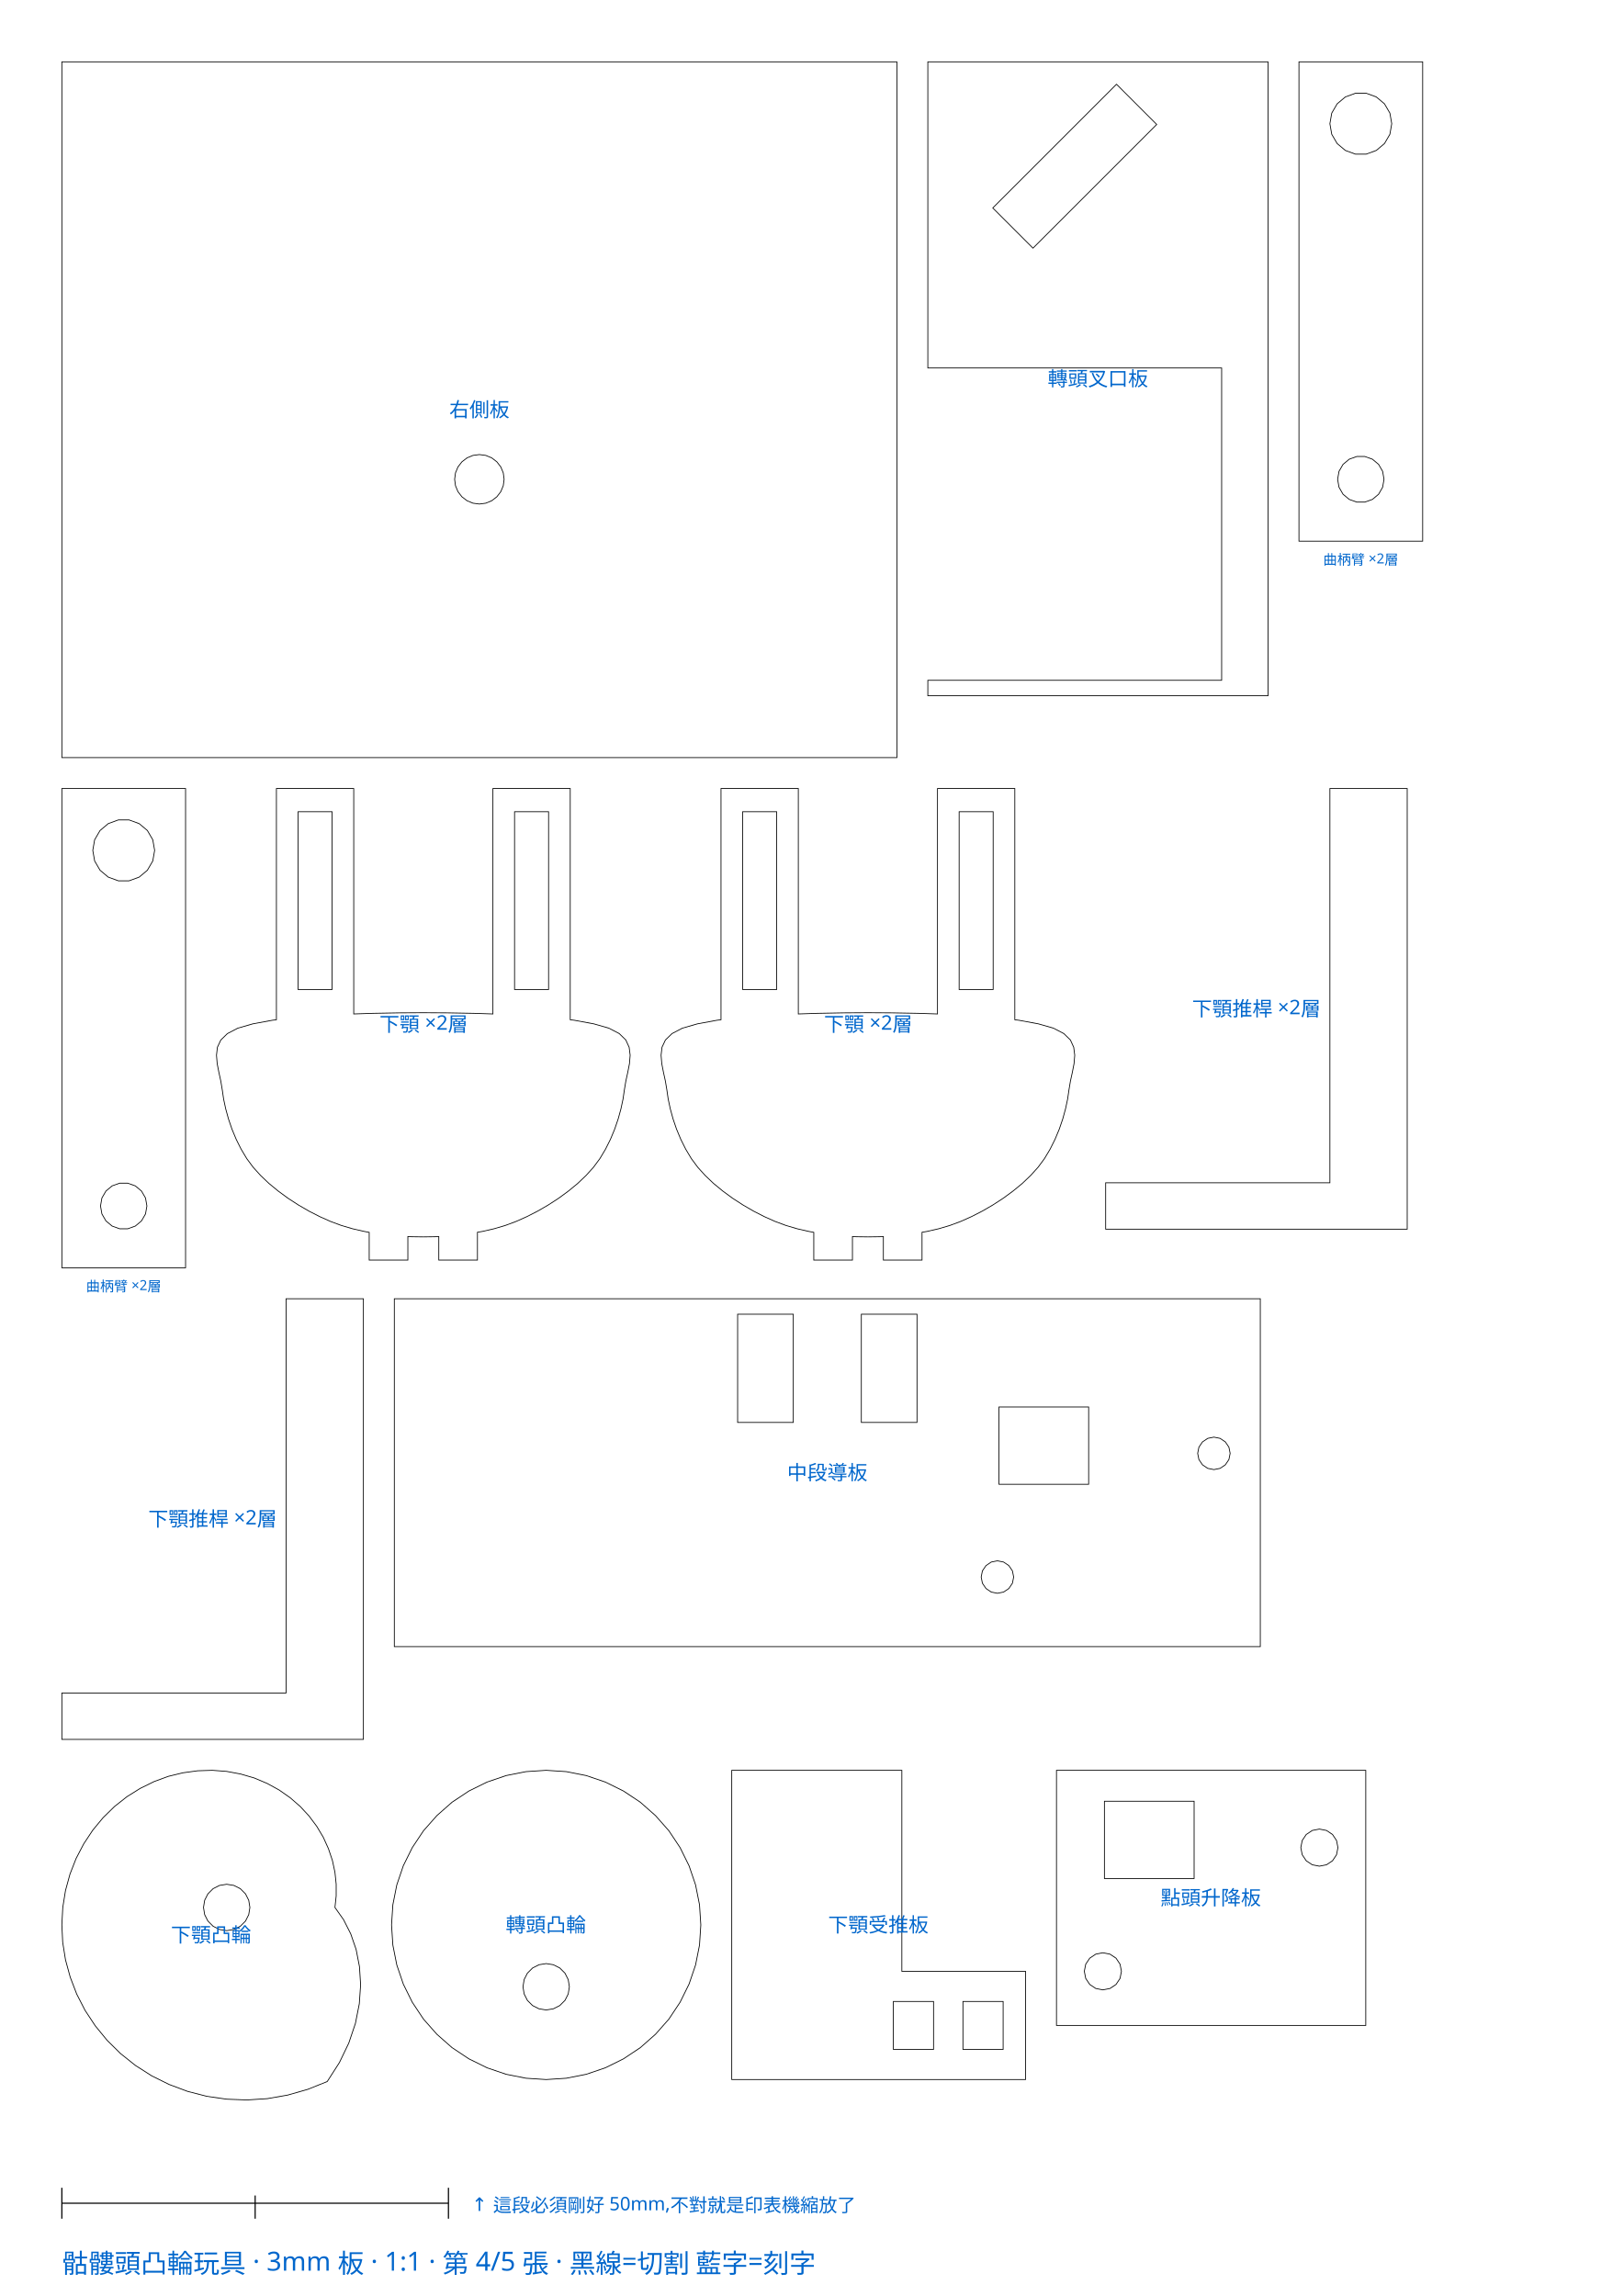
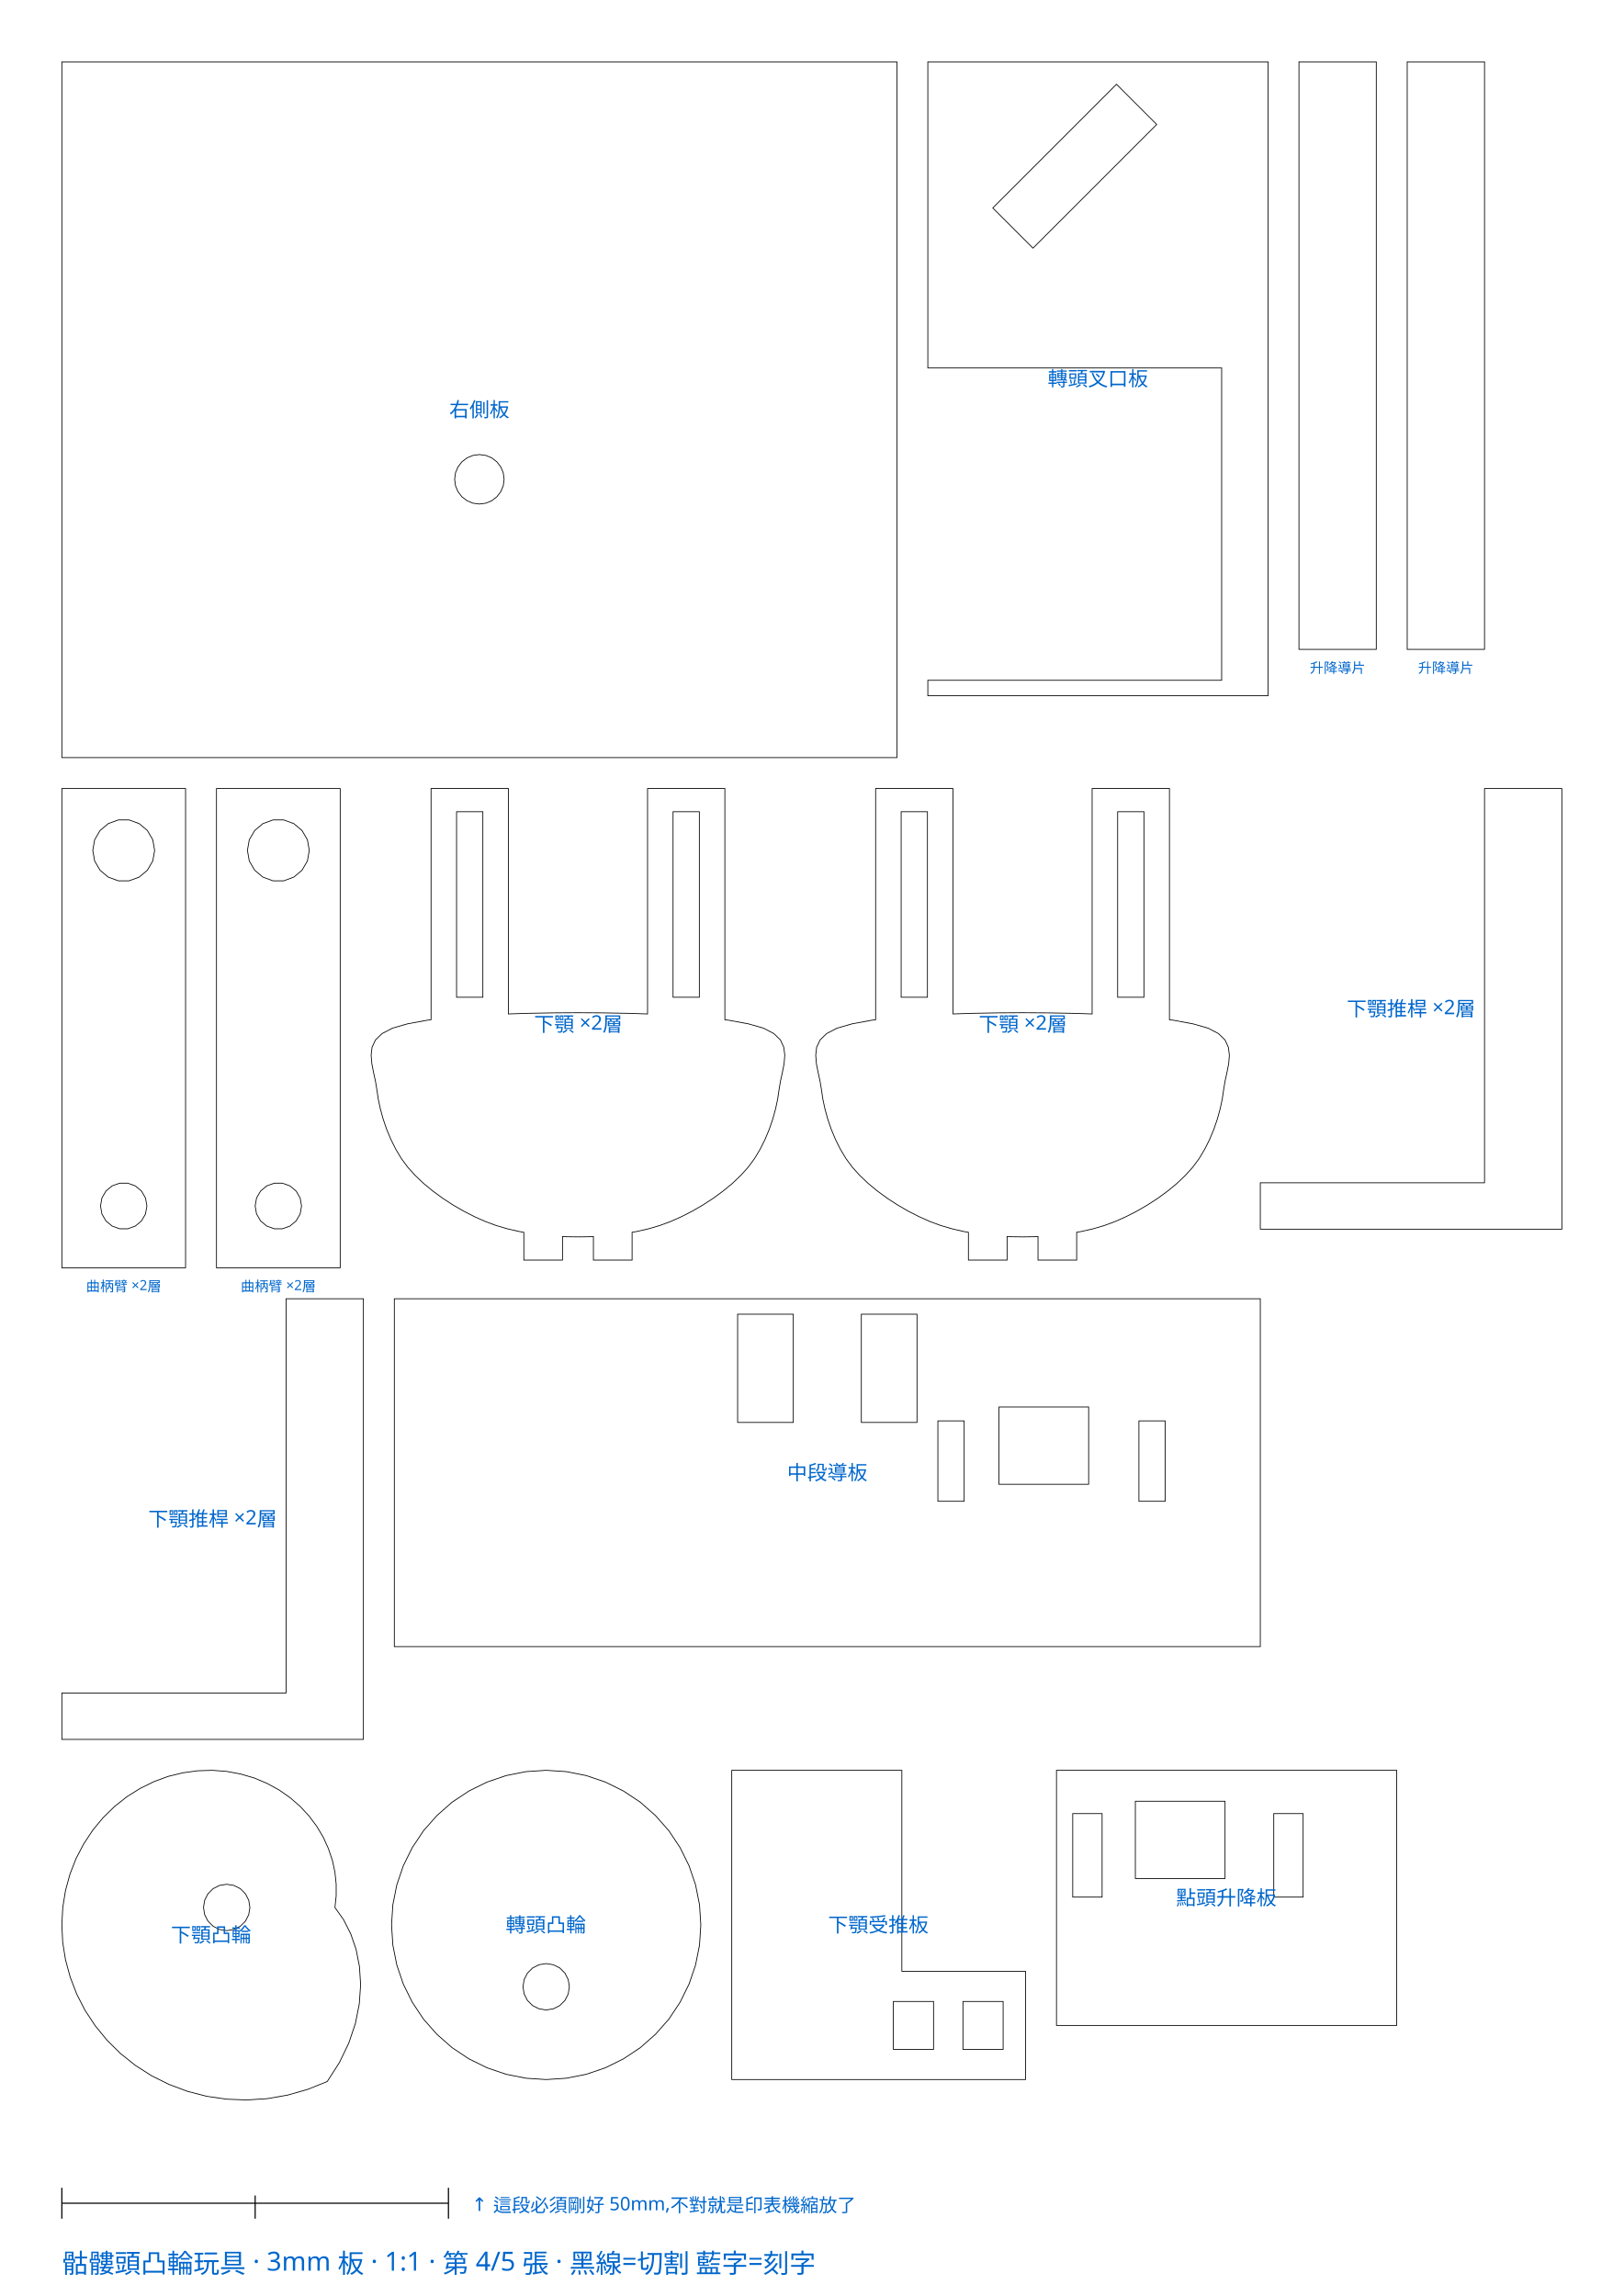
<svg xmlns="http://www.w3.org/2000/svg" width="210mm" height="297mm" viewBox="0 0 210 297">
  <style>
    polygon{fill:none;stroke:#000;stroke-width:.1}
    .lb{fill:#06c;font:2.6px "Noto Sans TC",sans-serif;text-anchor:middle;dominant-baseline:middle}
    .hd{fill:#06c;font:3.4px sans-serif}
  </style>
  <g stroke="#000" stroke-width=".15" fill="none">
    <path d="M8,285 h50 M8,283 v4 M33,284 v3 M58,283 v4" />
  </g>
  <text class="hd" style="font-size:2.4px" x="61" y="286">↑ 這段必須剛好 50mm,不對就是印表機縮放了</text>
  <text class="hd" x="8" y="294">骷髏頭凸輪玩具 · 3mm 板 · 1:1 · 第 4/5 張 · 黑線=切割 藍字=刻字</text>
  <g>
    <polygon points="8.00,98.00 116.00,98.00 116.00,8.00 8.00,8.00" />
    <polygon points="65.09,62.83 64.77,63.60 64.26,64.26 63.60,64.77 62.83,65.09 62.00,65.20 61.17,65.09 60.40,64.77 59.74,64.26 59.23,63.60 58.91,62.83 58.80,62.00 58.91,61.17 59.23,60.40 59.74,59.74 60.40,59.23 61.17,58.91 62.00,58.80 62.83,58.91 63.60,59.23 64.26,59.74 64.77,60.40 65.09,61.17 65.20,62.00" />
    <text class="lb" style="font-size:2.6px" x="62.0" y="53.0">右側板</text>
  </g>
  <g>
    <polygon points="120.00,90.00 164.00,90.00 164.00,8.00 120.00,8.00 120.00,47.60 158.00,47.60 158.00,88.00 120.00,88.00" />
    <polygon points="133.60,32.10 149.60,16.10 144.40,10.90 128.40,26.90" />
    <text class="lb" style="font-size:2.6px" x="142.0" y="49.0">轉頭叉口板</text>
  </g>
  <g>
-     <polygon points="168.00,70.00 184.00,70.00 184.00,8.00 168.00,8.00" />
-     <polygon points="178.82,63.03 178.30,63.93 177.50,64.60 176.52,64.95 175.48,64.95 174.50,64.60 173.70,63.93 173.18,63.03 173.00,62.00 173.18,60.97 173.70,60.07 174.50,59.40 175.48,59.05 176.52,59.05 177.50,59.40 178.30,60.07 178.82,60.97 179.00,62.00" />
-     <polygon points="179.76,17.37 179.06,18.57 178.00,19.46 176.69,19.94 175.31,19.94 174.00,19.46 172.94,18.57 172.24,17.37 172.00,16.00 172.24,14.63 172.94,13.43 174.00,12.54 175.31,12.06 176.69,12.06 178.00,12.54 179.06,13.43 179.76,14.63 180.00,16.00" />
-     <text class="lb" style="font-size:1.8px" x="176.0" y="72.4">曲柄臂 ×2層</text>
+     <polygon points="168.00,84.00 178.00,84.00 178.00,8.00 168.00,8.00" />
+     <text class="lb" style="font-size:1.8px" x="173.0" y="86.4">升降導片</text>
+   </g>
+   <g>
+     <polygon points="182.00,84.00 192.00,84.00 192.00,8.00 182.00,8.00" />
+     <text class="lb" style="font-size:1.8px" x="187.0" y="86.4">升降導片</text>
  </g>
  <g>
    <polygon points="8.00,164.00 24.00,164.00 24.00,102.00 8.00,102.00" />
    <polygon points="18.82,157.03 18.30,157.93 17.50,158.60 16.52,158.95 15.48,158.95 14.50,158.60 13.70,157.93 13.18,157.03 13.00,156.00 13.18,154.97 13.70,154.07 14.50,153.40 15.48,153.05 16.52,153.05 17.50,153.40 18.30,154.07 18.82,154.97 19.00,156.00" />
    <polygon points="19.76,111.37 19.06,112.57 18.00,113.46 16.69,113.94 15.31,113.94 14.00,113.46 12.94,112.57 12.24,111.37 12.00,110.00 12.24,108.63 12.94,107.43 14.00,106.54 15.31,106.06 16.69,106.06 18.00,106.54 19.06,107.43 19.76,108.63 20.00,110.00" />
    <text class="lb" style="font-size:1.8px" x="16.0" y="166.4">曲柄臂 ×2層</text>
  </g>
  <g>
-     <polygon points="63.75,131.16 63.75,102.00 73.75,102.00 73.75,131.91 74.30,131.98 76.80,132.44 78.75,133.00 80.09,133.70 80.94,134.53 81.37,135.47 81.50,136.50 81.41,137.59 81.19,138.72 80.94,139.86 80.75,141.00 80.58,142.17 80.31,143.43 79.95,144.74 79.50,146.06 78.95,147.38 78.31,148.66 77.58,149.88 76.75,151.00 75.80,152.05 74.72,153.08 73.53,154.06 72.25,155.00 70.91,155.87 69.53,156.67 68.14,157.38 66.75,158.00 65.35,158.52 63.89,158.95 62.40,159.29 61.75,159.40 61.75,163.00 56.75,163.00 56.75,159.95 56.26,159.98 54.75,160.00 53.24,159.98 52.75,159.95 52.75,163.00 47.75,163.00 47.75,159.41 47.10,159.29 45.61,158.95 44.15,158.52 42.75,158.00 41.36,157.38 39.97,156.67 38.59,155.87 37.25,155.00 35.97,154.06 34.78,153.08 33.70,152.05 32.75,151.00 31.92,149.88 31.19,148.66 30.55,147.38 30.00,146.06 29.55,144.74 29.19,143.43 28.92,142.17 28.75,141.00 28.56,139.86 28.31,138.72 28.09,137.59 28.00,136.50 28.12,135.47 28.56,134.53 29.41,133.70 30.75,133.00 30.75,133.00 32.70,132.44 35.20,131.98 35.75,131.91 35.75,102.00 45.75,102.00 45.75,131.16 48.23,131.08 51.60,131.02 54.75,131.00 57.90,131.02 61.27,131.08" />
-     <polygon points="38.55,105.00 42.95,105.00 42.95,128.00 38.55,128.00" />
-     <polygon points="66.55,105.00 70.95,105.00 70.95,128.00 66.55,128.00" />
-     <text class="lb" style="font-size:2.6px" x="54.8" y="132.5">下顎 ×2層</text>
+     <polygon points="28.00,164.00 44.00,164.00 44.00,102.00 28.00,102.00" />
+     <polygon points="38.82,157.03 38.30,157.93 37.50,158.60 36.52,158.95 35.48,158.95 34.50,158.60 33.70,157.93 33.18,157.03 33.00,156.00 33.18,154.97 33.70,154.07 34.50,153.40 35.48,153.05 36.52,153.05 37.50,153.40 38.30,154.07 38.82,154.97 39.00,156.00" />
+     <polygon points="39.76,111.37 39.06,112.57 38.00,113.46 36.69,113.94 35.31,113.94 34.00,113.46 32.94,112.57 32.24,111.37 32.00,110.00 32.24,108.63 32.94,107.43 34.00,106.54 35.31,106.06 36.69,106.06 38.00,106.54 39.06,107.43 39.76,108.63 40.00,110.00" />
+     <text class="lb" style="font-size:1.8px" x="36.0" y="166.4">曲柄臂 ×2層</text>
  </g>
  <g>
-     <polygon points="121.25,131.16 121.25,102.00 131.25,102.00 131.25,131.91 131.80,131.98 134.30,132.44 136.25,133.00 137.59,133.70 138.44,134.53 138.87,135.47 139.00,136.50 138.91,137.59 138.69,138.72 138.44,139.86 138.25,141.00 138.08,142.17 137.81,143.43 137.45,144.74 137.00,146.06 136.45,147.38 135.81,148.66 135.08,149.88 134.25,151.00 133.30,152.05 132.22,153.08 131.03,154.06 129.75,155.00 128.41,155.87 127.03,156.67 125.64,157.38 124.25,158.00 122.85,158.52 121.39,158.95 119.90,159.29 119.25,159.40 119.25,163.00 114.25,163.00 114.25,159.95 113.76,159.98 112.25,160.00 110.74,159.98 110.25,159.95 110.25,163.00 105.25,163.00 105.25,159.41 104.60,159.29 103.11,158.95 101.65,158.52 100.25,158.00 98.86,157.38 97.47,156.67 96.09,155.87 94.75,155.00 93.47,154.06 92.28,153.08 91.20,152.05 90.25,151.00 89.42,149.88 88.69,148.66 88.05,147.38 87.50,146.06 87.05,144.74 86.69,143.43 86.42,142.17 86.25,141.00 86.06,139.86 85.81,138.72 85.59,137.59 85.50,136.50 85.62,135.47 86.06,134.53 86.91,133.70 88.25,133.00 88.25,133.00 90.20,132.44 92.70,131.98 93.25,131.91 93.25,102.00 103.25,102.00 103.25,131.16 105.73,131.08 109.10,131.02 112.25,131.00 115.40,131.02 118.77,131.08" />
-     <polygon points="96.05,105.00 100.45,105.00 100.45,128.00 96.05,128.00" />
-     <polygon points="124.05,105.00 128.45,105.00 128.45,128.00 124.05,128.00" />
-     <text class="lb" style="font-size:2.6px" x="112.3" y="132.5">下顎 ×2層</text>
+     <polygon points="83.75,131.16 83.75,102.00 93.75,102.00 93.75,131.91 94.30,131.98 96.80,132.44 98.75,133.00 100.09,133.70 100.94,134.53 101.37,135.47 101.50,136.50 101.41,137.59 101.19,138.72 100.94,139.86 100.75,141.00 100.58,142.17 100.31,143.43 99.95,144.74 99.50,146.06 98.95,147.38 98.31,148.66 97.58,149.88 96.75,151.00 95.80,152.05 94.72,153.08 93.53,154.06 92.25,155.00 90.91,155.87 89.53,156.67 88.14,157.38 86.75,158.00 85.35,158.52 83.89,158.95 82.40,159.29 81.75,159.40 81.75,163.00 76.75,163.00 76.75,159.95 76.26,159.98 74.75,160.00 73.24,159.98 72.75,159.95 72.75,163.00 67.75,163.00 67.75,159.41 67.10,159.29 65.61,158.95 64.15,158.52 62.75,158.00 61.36,157.38 59.97,156.67 58.59,155.87 57.25,155.00 55.97,154.06 54.78,153.08 53.70,152.05 52.75,151.00 51.92,149.88 51.19,148.66 50.55,147.38 50.00,146.06 49.55,144.74 49.19,143.43 48.92,142.17 48.75,141.00 48.56,139.86 48.31,138.72 48.09,137.59 48.00,136.50 48.12,135.47 48.56,134.53 49.41,133.70 50.75,133.00 50.75,133.00 52.70,132.44 55.20,131.98 55.75,131.91 55.75,102.00 65.75,102.00 65.75,131.16 68.23,131.08 71.60,131.02 74.75,131.00 77.90,131.02 81.27,131.08" />
+     <polygon points="59.05,105.00 62.45,105.00 62.45,129.00 59.05,129.00" />
+     <polygon points="87.05,105.00 90.45,105.00 90.45,129.00 87.05,129.00" />
+     <text class="lb" style="font-size:2.6px" x="74.8" y="132.5">下顎 ×2層</text>
  </g>
  <g>
-     <polygon points="143.00,159.00 182.00,159.00 182.00,102.00 172.00,102.00 172.00,153.00 143.00,153.00" />
-     <text class="lb" style="font-size:2.6px" x="162.5" y="130.5">下顎推桿 ×2層</text>
+     <polygon points="141.25,131.16 141.25,102.00 151.25,102.00 151.25,131.91 151.80,131.98 154.30,132.44 156.25,133.00 157.59,133.70 158.44,134.53 158.87,135.47 159.00,136.50 158.91,137.59 158.69,138.72 158.44,139.86 158.25,141.00 158.08,142.17 157.81,143.43 157.45,144.74 157.00,146.06 156.45,147.38 155.81,148.66 155.08,149.88 154.25,151.00 153.30,152.05 152.22,153.08 151.03,154.06 149.75,155.00 148.41,155.87 147.03,156.67 145.64,157.38 144.25,158.00 142.85,158.52 141.39,158.95 139.90,159.29 139.25,159.40 139.25,163.00 134.25,163.00 134.25,159.95 133.76,159.98 132.25,160.00 130.74,159.98 130.25,159.95 130.25,163.00 125.25,163.00 125.25,159.41 124.60,159.29 123.11,158.95 121.65,158.52 120.25,158.00 118.86,157.38 117.47,156.67 116.09,155.87 114.75,155.00 113.47,154.06 112.28,153.08 111.20,152.05 110.25,151.00 109.42,149.88 108.69,148.66 108.05,147.38 107.50,146.06 107.05,144.74 106.69,143.43 106.42,142.17 106.25,141.00 106.06,139.86 105.81,138.72 105.59,137.59 105.50,136.50 105.62,135.47 106.06,134.53 106.91,133.70 108.25,133.00 108.25,133.00 110.20,132.44 112.70,131.98 113.25,131.91 113.25,102.00 123.25,102.00 123.25,131.16 125.73,131.08 129.10,131.02 132.25,131.00 135.40,131.02 138.77,131.08" />
+     <polygon points="116.55,105.00 119.95,105.00 119.95,129.00 116.55,129.00" />
+     <polygon points="144.55,105.00 147.95,105.00 147.95,129.00 144.55,129.00" />
+     <text class="lb" style="font-size:2.6px" x="132.3" y="132.5">下顎 ×2層</text>
+   </g>
+   <g>
+     <polygon points="163.00,159.00 202.00,159.00 202.00,102.00 192.00,102.00 192.00,153.00 163.00,153.00" />
+     <text class="lb" style="font-size:2.6px" x="182.5" y="130.5">下顎推桿 ×2層</text>
  </g>
  <g>
    <polygon points="8.00,225.00 47.00,225.00 47.00,168.00 37.00,168.00 37.00,219.00 8.00,219.00" />
    <text class="lb" style="font-size:2.6px" x="27.5" y="196.5">下顎推桿 ×2層</text>
  </g>
  <g>
    <polygon points="51.00,213.00 163.00,213.00 163.00,168.00 51.00,168.00" />
    <polygon points="95.40,170.00 102.60,170.00 102.60,184.00 95.40,184.00" />
    <polygon points="111.40,170.00 118.60,170.00 118.60,184.00 111.40,184.00" />
    <polygon points="129.20,182.00 140.80,182.00 140.80,192.00 129.20,192.00" />
-     <polygon points="130.94,204.80 130.48,205.48 129.80,205.94 129.00,206.10 128.20,205.94 127.52,205.48 127.06,204.80 126.90,204.00 127.06,203.20 127.52,202.52 128.20,202.06 129.00,201.90 129.80,202.06 130.48,202.52 130.94,203.20 131.10,204.00" />
-     <polygon points="158.94,188.80 158.48,189.48 157.80,189.94 157.00,190.10 156.20,189.94 155.52,189.48 155.06,188.80 154.90,188.00 155.06,187.20 155.52,186.52 156.20,186.06 157.00,185.90 157.80,186.06 158.48,186.52 158.94,187.20 159.10,188.00" />
+     <polygon points="121.30,183.80 124.70,183.80 124.70,194.20 121.30,194.20" />
+     <polygon points="147.30,183.80 150.70,183.80 150.70,194.20 147.30,194.20" />
    <text class="lb" style="font-size:2.6px" x="107.0" y="190.5">中段導板</text>
  </g>
  <g>
    <polygon points="43.32,246.74 43.48,245.25 43.48,243.73 43.32,242.19 42.99,240.66 42.48,239.14 41.81,237.66 40.97,236.25 39.97,234.91 38.82,233.67 37.52,232.54 36.09,231.54 34.54,230.69 32.88,229.99 31.13,229.48 29.32,229.14 27.46,229.00 25.56,229.06 23.66,229.32 21.77,229.78 19.92,230.46 18.13,231.34 16.42,232.41 14.81,233.68 13.33,235.13 12.00,236.74 10.83,238.51 9.84,240.41 9.05,242.43 8.47,244.55 8.12,246.74 8.00,248.98 8.11,251.25 8.47,253.51 9.08,255.75 9.92,257.94 11.00,260.05 12.32,262.05 13.85,263.92 15.59,265.64 17.52,267.18 19.62,268.52 21.88,269.64 24.26,270.53 26.75,271.17 29.32,271.54 31.94,271.64 34.58,271.47 37.21,271.01 39.80,270.27 42.32,269.26 43.90,266.80 45.11,264.28 45.97,261.73 46.47,259.20 46.64,256.74 46.49,254.39 46.06,252.18 45.36,250.15 44.44,248.33" />
    <polygon points="32.17,247.67 31.75,248.50 31.08,249.17 30.25,249.59 29.32,249.74 28.39,249.59 27.56,249.17 26.89,248.50 26.47,247.67 26.32,246.74 26.47,245.81 26.89,244.98 27.56,244.31 28.39,243.89 29.32,243.74 30.25,243.89 31.08,244.31 31.75,244.98 32.17,245.81 32.32,246.74" />
    <text class="lb" style="font-size:2.6px" x="27.3" y="250.3">下顎凸輪</text>
  </g>
  <g>
    <polygon points="90.64,249.00 90.47,246.39 89.96,243.82 89.12,241.35 87.96,239.00 86.51,236.82 84.78,234.86 82.82,233.13 80.64,231.68 78.29,230.52 75.82,229.68 73.25,229.17 70.64,229.00 68.03,229.17 65.46,229.68 62.99,230.52 60.64,231.68 58.46,233.13 56.50,234.86 54.77,236.82 53.32,239.00 52.16,241.35 51.32,243.82 50.81,246.39 50.64,249.00 50.81,251.61 51.32,254.18 52.16,256.65 53.32,259.00 54.77,261.18 56.50,263.14 58.46,264.87 60.64,266.32 62.99,267.48 65.46,268.32 68.03,268.83 70.64,269.00 73.25,268.83 75.82,268.32 78.29,267.48 80.64,266.32 82.82,264.87 84.78,263.14 86.51,261.18 87.96,259.00 89.12,256.65 89.96,254.18 90.47,251.61" />
    <polygon points="73.49,257.93 73.07,258.76 72.40,259.43 71.57,259.85 70.64,260.00 69.71,259.85 68.88,259.43 68.21,258.76 67.79,257.93 67.64,257.00 67.79,256.07 68.21,255.24 68.88,254.57 69.71,254.15 70.64,254.00 71.57,254.15 72.40,254.57 73.07,255.24 73.49,256.07 73.64,257.00" />
    <text class="lb" style="font-size:2.6px" x="70.6" y="249.0">轉頭凸輪</text>
  </g>
  <g>
    <polygon points="94.64,269.00 132.64,269.00 132.64,255.00 116.64,255.00 116.64,229.00 94.64,229.00" />
    <polygon points="115.54,258.90 120.74,258.90 120.74,265.10 115.54,265.10" />
    <polygon points="124.54,258.90 129.74,258.90 129.74,265.10 124.54,265.10" />
    <text class="lb" style="font-size:2.6px" x="113.6" y="249.0">下顎受推板</text>
  </g>
  <g>
-     <polygon points="136.64,262.00 176.64,262.00 176.64,229.00 136.64,229.00" />
-     <polygon points="142.84,233.00 154.44,233.00 154.44,243.00 142.84,243.00" />
-     <polygon points="144.86,255.92 144.34,256.70 143.56,257.22 142.64,257.40 141.72,257.22 140.94,256.70 140.42,255.92 140.24,255.00 140.42,254.08 140.94,253.30 141.72,252.78 142.64,252.60 143.56,252.78 144.34,253.30 144.86,254.08 145.04,255.00" />
-     <polygon points="172.86,239.92 172.34,240.70 171.56,241.22 170.64,241.40 169.72,241.22 168.94,240.70 168.42,239.92 168.24,239.00 168.42,238.08 168.94,237.30 169.72,236.78 170.64,236.60 171.56,236.78 172.34,237.30 172.86,238.08 173.04,239.00" />
-     <text class="lb" style="font-size:2.6px" x="156.6" y="245.5">點頭升降板</text>
+     <polygon points="136.64,262.00 180.64,262.00 180.64,229.00 136.64,229.00" />
+     <polygon points="146.84,233.00 158.44,233.00 158.44,243.00 146.84,243.00" />
+     <polygon points="138.74,234.60 142.54,234.60 142.54,245.40 138.74,245.40" />
+     <polygon points="164.74,234.60 168.54,234.60 168.54,245.40 164.74,245.40" />
+     <text class="lb" style="font-size:2.6px" x="158.6" y="245.5">點頭升降板</text>
  </g>
</svg>
